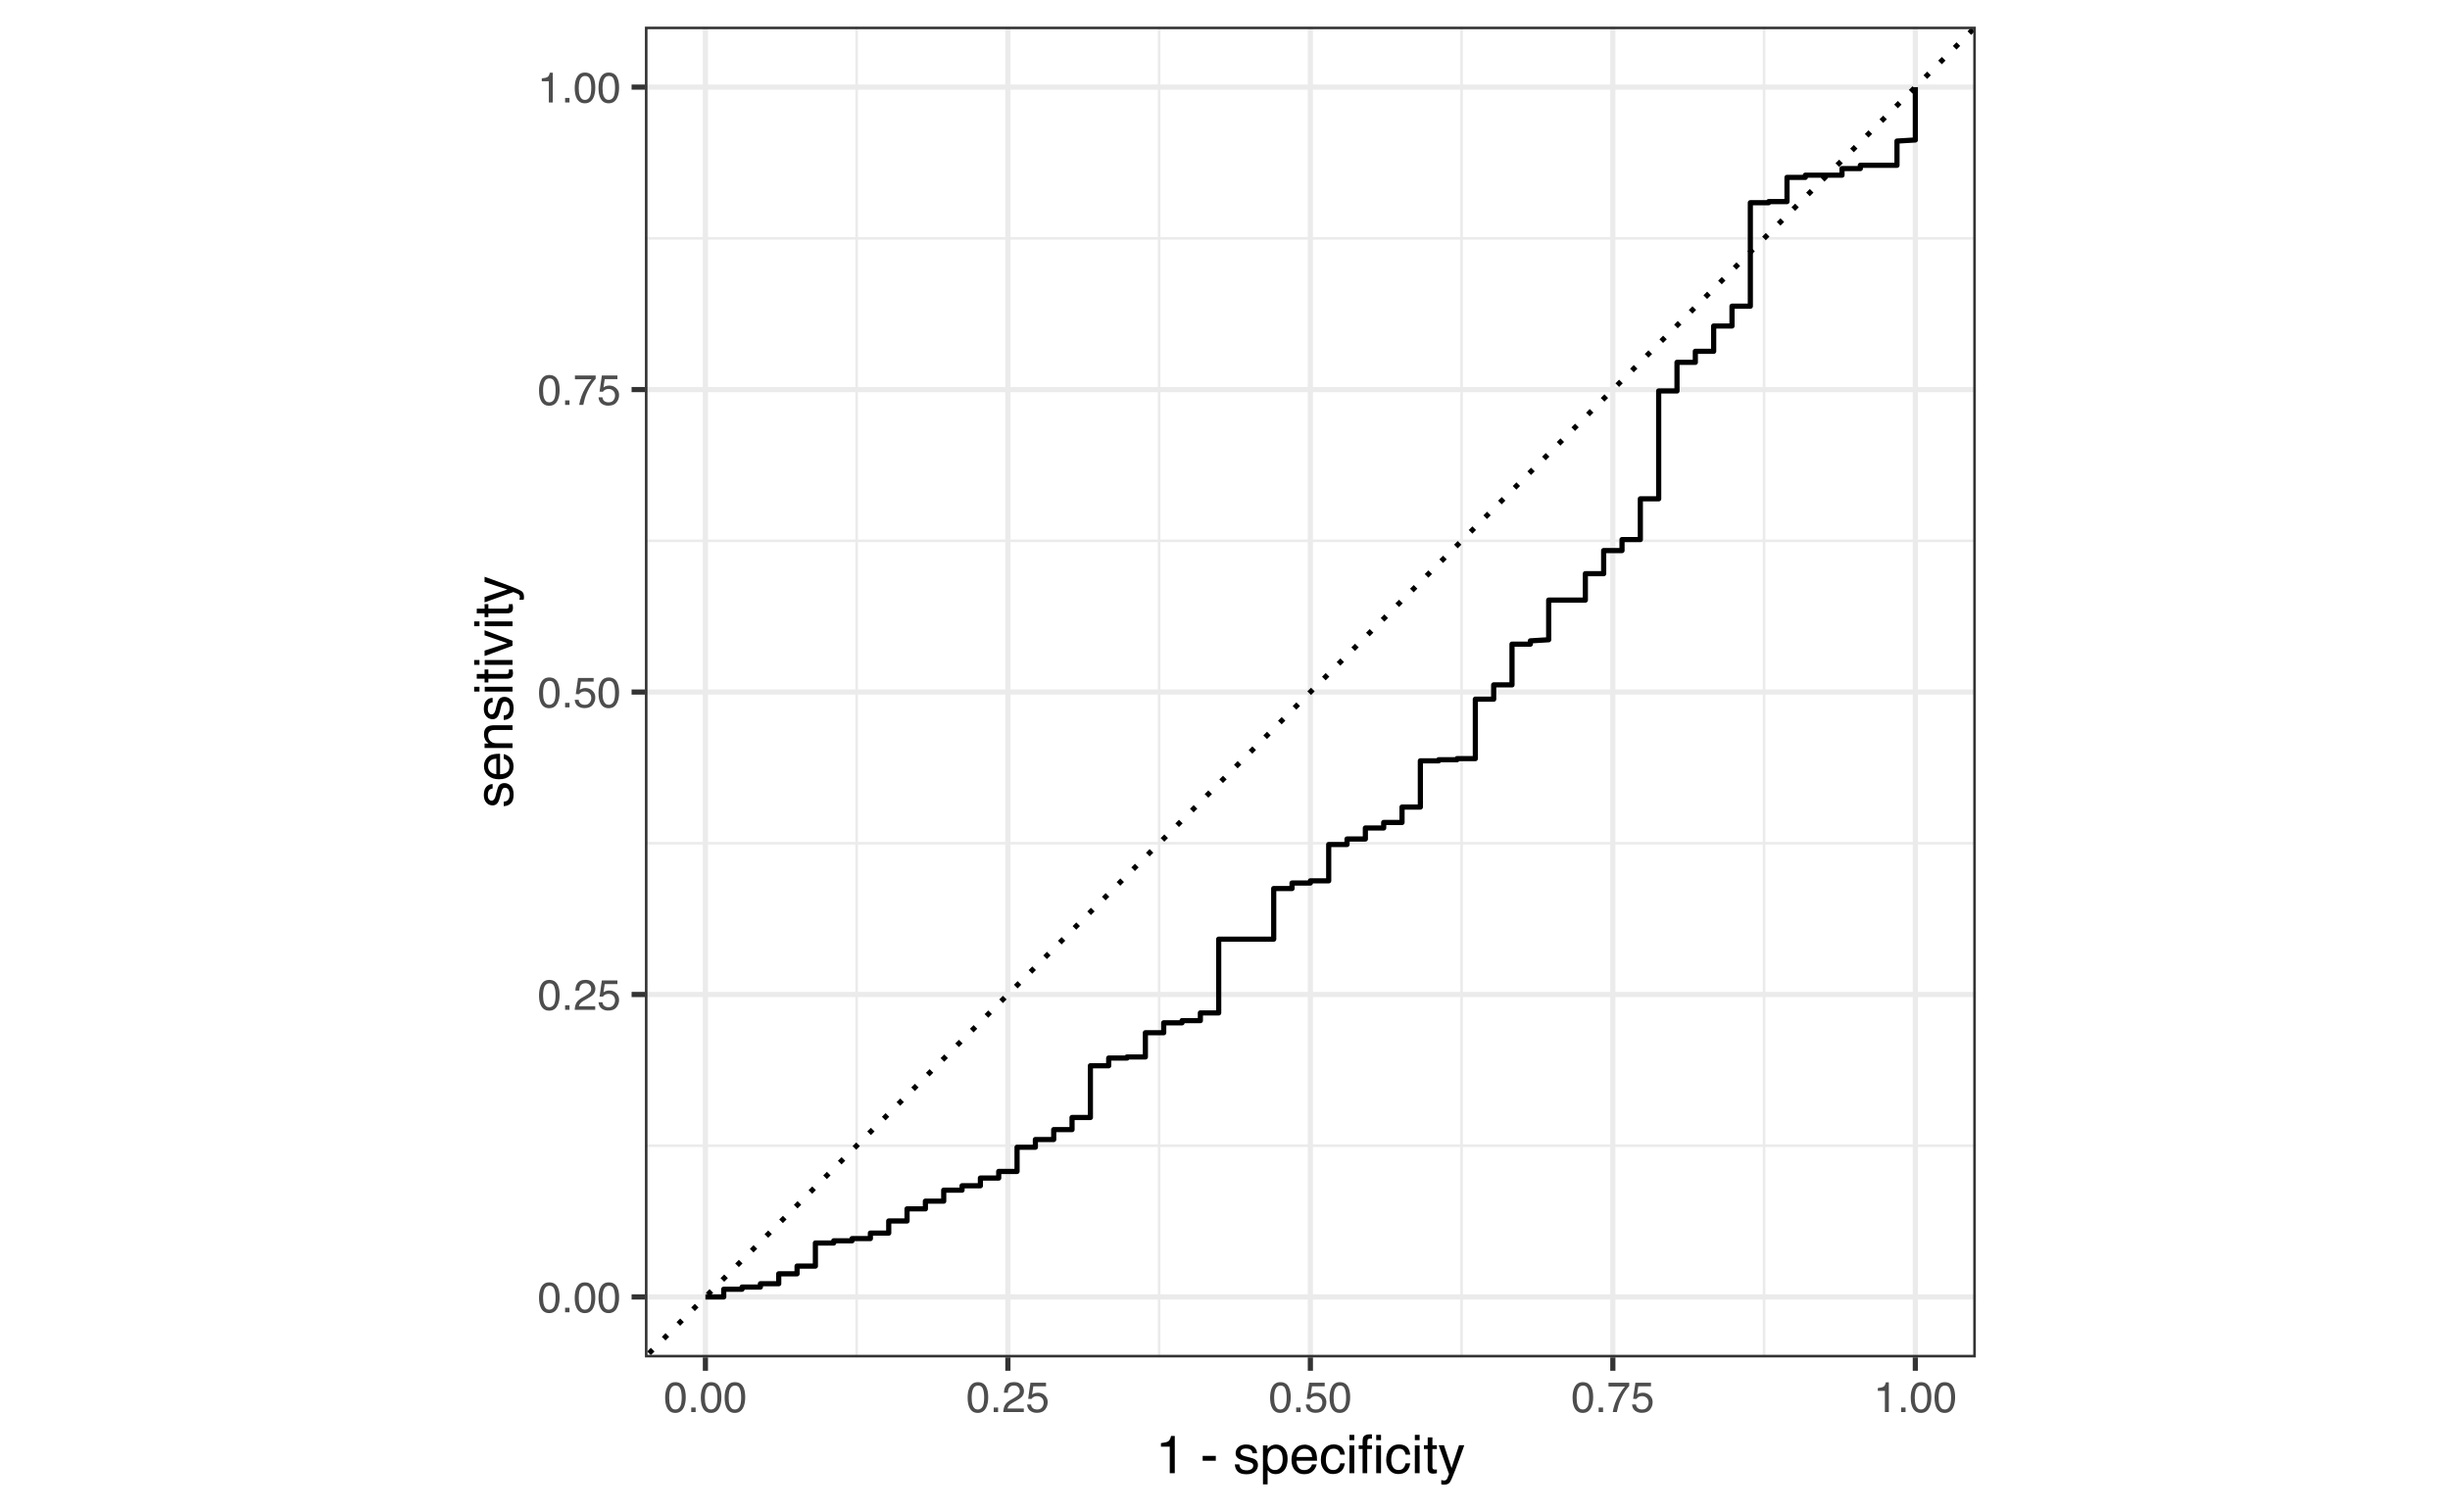
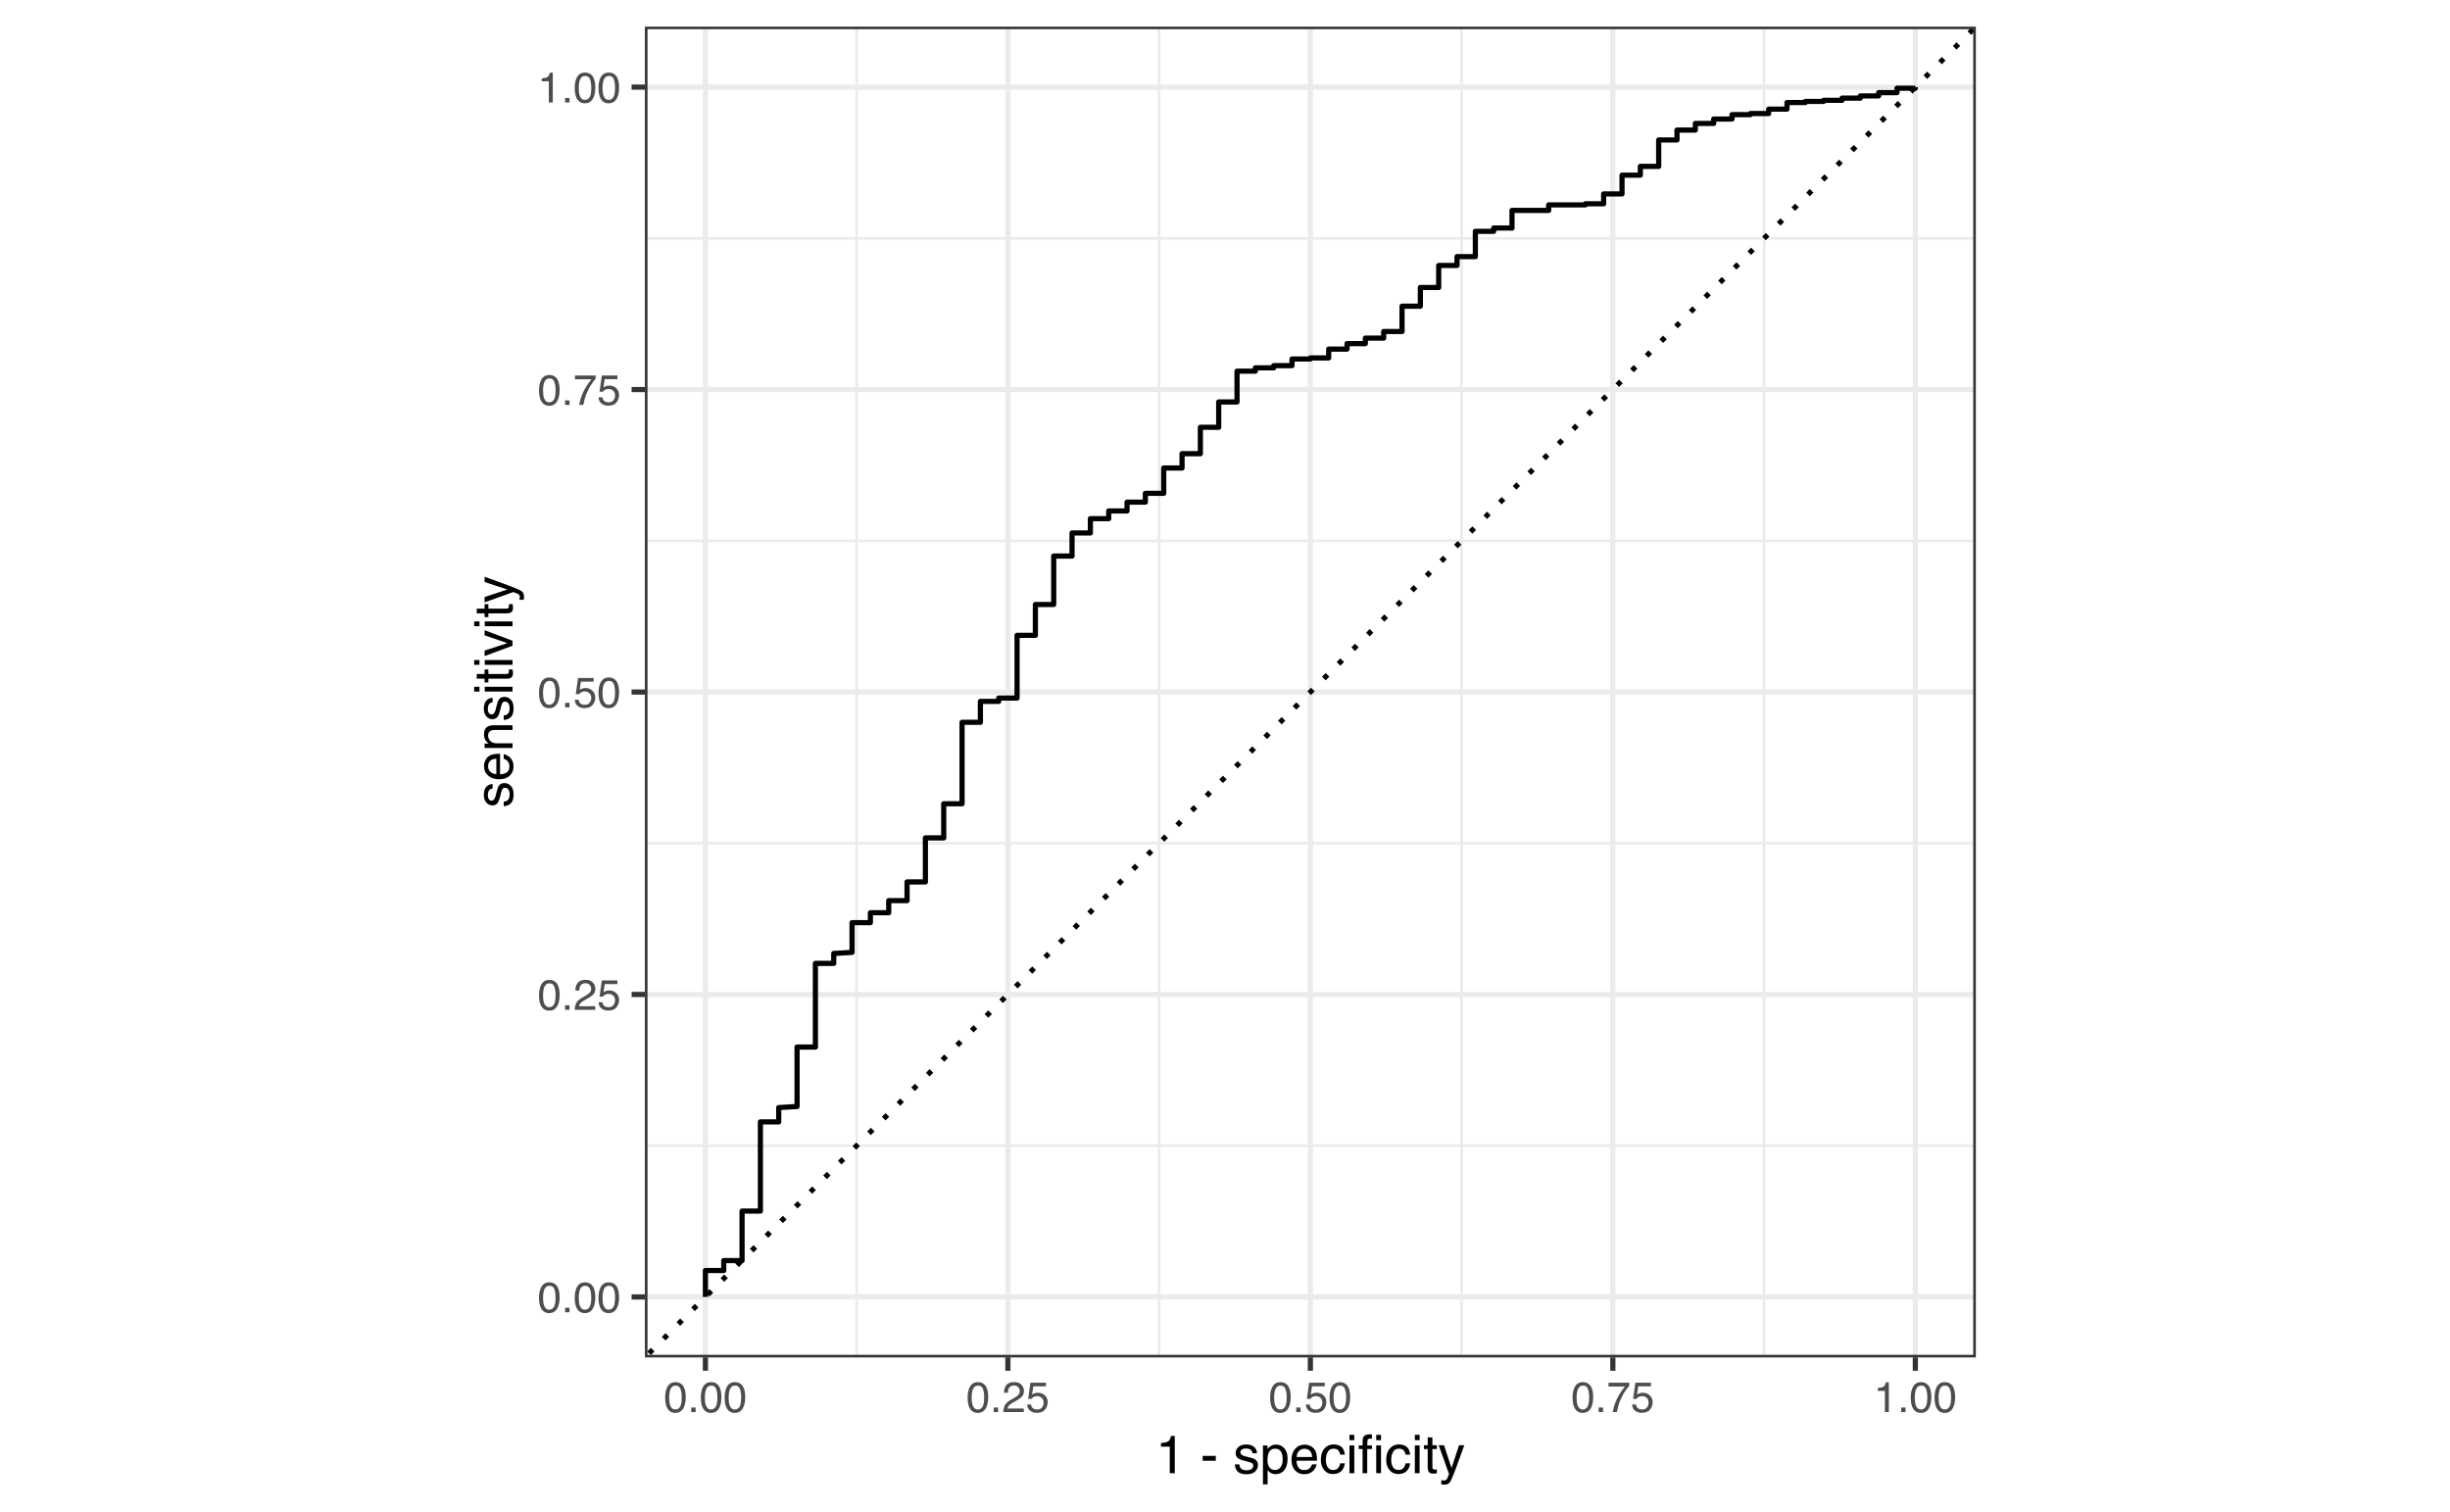
<svg xmlns="http://www.w3.org/2000/svg" xmlns:xlink="http://www.w3.org/1999/xlink" width="504pt" height="311pt" viewBox="0 0 504 311" version="1.1">
  <defs>
    <g>
      <symbol overflow="visible" id="glyph0-0">
        <path style="stroke:none;" d="M 0.281 0 L 0.281 -6.312 L 5.297 -6.312 L 5.297 0 Z M 4.5 -0.797 L 4.5 -5.516 L 1.078 -5.516 L 1.078 -0.797 Z M 4.5 -0.797 " />
      </symbol>
      <symbol overflow="visible" id="glyph0-1">
        <path style="stroke:none;" d="M 2.375 -6.156 C 3.176 -6.156 3.754 -5.828 4.109 -5.172 C 4.379 -4.66 4.516 -3.961 4.516 -3.078 C 4.516 -2.242 4.391 -1.555 4.141 -1.016 C 3.785 -0.223 3.195 0.172 2.375 0.172 C 1.633 0.172 1.082 -0.148 0.719 -0.797 C 0.426 -1.328 0.281 -2.047 0.281 -2.953 C 0.281 -3.648 0.367 -4.25 0.547 -4.75 C 0.879 -5.688 1.488 -6.156 2.375 -6.156 Z M 2.375 -0.531 C 2.77 -0.531 3.086 -0.707 3.328 -1.062 C 3.566 -1.426 3.688 -2.086 3.688 -3.047 C 3.688 -3.754 3.598 -4.332 3.422 -4.781 C 3.254 -5.227 2.922 -5.453 2.422 -5.453 C 1.973 -5.453 1.641 -5.238 1.422 -4.812 C 1.211 -4.383 1.109 -3.754 1.109 -2.922 C 1.109 -2.297 1.176 -1.789 1.312 -1.406 C 1.52 -0.82 1.875 -0.531 2.375 -0.531 Z M 2.375 -0.531 " />
      </symbol>
      <symbol overflow="visible" id="glyph0-2">
        <path style="stroke:none;" d="M 0.75 -0.938 L 1.656 -0.938 L 1.656 0 L 0.75 0 Z M 0.75 -0.938 " />
      </symbol>
      <symbol overflow="visible" id="glyph0-3">
        <path style="stroke:none;" d="M 0.281 0 C 0.301 -0.531 0.406 -0.988 0.594 -1.375 C 0.789 -1.77 1.164 -2.129 1.719 -2.453 L 2.547 -2.922 C 2.91 -3.141 3.164 -3.328 3.312 -3.484 C 3.551 -3.711 3.672 -3.984 3.672 -4.297 C 3.672 -4.648 3.562 -4.93 3.344 -5.141 C 3.133 -5.359 2.848 -5.469 2.484 -5.469 C 1.961 -5.469 1.598 -5.266 1.391 -4.859 C 1.285 -4.648 1.227 -4.352 1.219 -3.969 L 0.422 -3.969 C 0.43 -4.5 0.531 -4.938 0.719 -5.281 C 1.051 -5.875 1.645 -6.172 2.5 -6.172 C 3.195 -6.172 3.707 -5.977 4.031 -5.594 C 4.363 -5.219 4.531 -4.797 4.531 -4.328 C 4.531 -3.836 4.352 -3.414 4 -3.062 C 3.801 -2.863 3.441 -2.617 2.922 -2.328 L 2.344 -2 C 2.062 -1.844 1.836 -1.695 1.672 -1.562 C 1.391 -1.312 1.211 -1.035 1.141 -0.734 L 4.5 -0.734 L 4.5 0 Z M 0.281 0 " />
      </symbol>
      <symbol overflow="visible" id="glyph0-4">
        <path style="stroke:none;" d="M 1.094 -1.562 C 1.133 -1.125 1.336 -0.82 1.703 -0.656 C 1.879 -0.57 2.094 -0.531 2.344 -0.531 C 2.801 -0.531 3.141 -0.676 3.359 -0.969 C 3.578 -1.258 3.688 -1.582 3.688 -1.938 C 3.688 -2.363 3.555 -2.691 3.297 -2.922 C 3.035 -3.16 2.719 -3.281 2.344 -3.281 C 2.082 -3.281 1.852 -3.227 1.656 -3.125 C 1.469 -3.02 1.305 -2.879 1.172 -2.703 L 0.5 -2.734 L 0.969 -6.047 L 4.172 -6.047 L 4.172 -5.297 L 1.562 -5.297 L 1.297 -3.594 C 1.43 -3.695 1.566 -3.773 1.703 -3.828 C 1.93 -3.93 2.195 -3.984 2.5 -3.984 C 3.062 -3.984 3.535 -3.801 3.922 -3.438 C 4.316 -3.07 4.516 -2.609 4.516 -2.047 C 4.516 -1.461 4.332 -0.945 3.969 -0.5 C 3.613 -0.062 3.047 0.156 2.266 0.156 C 1.754 0.156 1.305 0.016 0.922 -0.266 C 0.547 -0.547 0.332 -0.977 0.281 -1.562 Z M 1.094 -1.562 " />
      </symbol>
      <symbol overflow="visible" id="glyph0-5">
        <path style="stroke:none;" d="M 4.594 -6.047 L 4.594 -5.375 C 4.395 -5.176 4.129 -4.836 3.797 -4.359 C 3.473 -3.891 3.188 -3.379 2.938 -2.828 C 2.688 -2.297 2.5 -1.812 2.375 -1.375 C 2.289 -1.082 2.18 -0.625 2.047 0 L 1.203 0 C 1.391 -1.176 1.816 -2.344 2.484 -3.5 C 2.879 -4.188 3.289 -4.773 3.719 -5.266 L 0.328 -5.266 L 0.328 -6.047 Z M 4.594 -6.047 " />
      </symbol>
      <symbol overflow="visible" id="glyph0-6">
        <path style="stroke:none;" d="M 0.844 -4.359 L 0.844 -4.953 C 1.395 -5.004 1.781 -5.094 2 -5.219 C 2.227 -5.344 2.395 -5.645 2.5 -6.125 L 3.109 -6.125 L 3.109 0 L 2.297 0 L 2.297 -4.359 Z M 0.844 -4.359 " />
      </symbol>
      <symbol overflow="visible" id="glyph1-0">
        <path style="stroke:none;" d="M 0.359 0 L 0.359 -7.891 L 6.625 -7.891 L 6.625 0 Z M 5.625 -0.984 L 5.625 -6.906 L 1.344 -6.906 L 1.344 -0.984 Z M 5.625 -0.984 " />
      </symbol>
      <symbol overflow="visible" id="glyph1-1">
        <path style="stroke:none;" d="M 1.047 -5.453 L 1.047 -6.188 C 1.742 -6.258 2.227 -6.375 2.5 -6.531 C 2.781 -6.688 2.988 -7.062 3.125 -7.656 L 3.891 -7.656 L 3.891 0 L 2.859 0 L 2.859 -5.453 Z M 1.047 -5.453 " />
      </symbol>
      <symbol overflow="visible" id="glyph1-2">
        <path style="stroke:none;" d="" />
      </symbol>
      <symbol overflow="visible" id="glyph1-3">
        <path style="stroke:none;" d="M 0.453 -3.562 L 3.156 -3.562 L 3.156 -2.562 L 0.453 -2.562 Z M 0.453 -3.562 " />
      </symbol>
      <symbol overflow="visible" id="glyph1-4">
        <path style="stroke:none;" d="M 1.281 -1.812 C 1.312 -1.488 1.395 -1.238 1.531 -1.062 C 1.77 -0.75 2.191 -0.594 2.797 -0.594 C 3.148 -0.594 3.461 -0.672 3.734 -0.828 C 4.004 -0.984 4.141 -1.223 4.141 -1.547 C 4.141 -1.797 4.031 -1.984 3.812 -2.109 C 3.676 -2.191 3.398 -2.285 2.984 -2.391 L 2.219 -2.578 C 1.727 -2.703 1.367 -2.836 1.141 -2.984 C 0.723 -3.254 0.516 -3.617 0.516 -4.078 C 0.516 -4.617 0.707 -5.055 1.094 -5.391 C 1.488 -5.734 2.02 -5.906 2.688 -5.906 C 3.551 -5.906 4.176 -5.648 4.562 -5.141 C 4.801 -4.816 4.914 -4.469 4.906 -4.094 L 4 -4.094 C 3.977 -4.312 3.898 -4.508 3.766 -4.688 C 3.547 -4.945 3.16 -5.078 2.609 -5.078 C 2.242 -5.078 1.969 -5.004 1.781 -4.859 C 1.594 -4.723 1.5 -4.539 1.5 -4.312 C 1.5 -4.062 1.625 -3.863 1.875 -3.719 C 2.008 -3.625 2.219 -3.539 2.5 -3.469 L 3.141 -3.312 C 3.836 -3.145 4.301 -2.984 4.531 -2.828 C 4.914 -2.578 5.109 -2.191 5.109 -1.672 C 5.109 -1.148 4.91 -0.703 4.516 -0.328 C 4.129 0.035 3.539 0.219 2.75 0.219 C 1.895 0.219 1.285 0.023 0.922 -0.359 C 0.566 -0.754 0.379 -1.238 0.359 -1.812 Z M 2.719 -5.891 Z M 2.719 -5.891 " />
      </symbol>
      <symbol overflow="visible" id="glyph1-5">
        <path style="stroke:none;" d="M 3.141 -0.656 C 3.586 -0.656 3.957 -0.844 4.25 -1.219 C 4.551 -1.594 4.703 -2.156 4.703 -2.906 C 4.703 -3.363 4.641 -3.758 4.516 -4.094 C 4.266 -4.727 3.805 -5.047 3.141 -5.047 C 2.461 -5.047 2.004 -4.711 1.766 -4.047 C 1.629 -3.68 1.562 -3.223 1.562 -2.672 C 1.562 -2.234 1.629 -1.859 1.766 -1.547 C 2.016 -0.953 2.473 -0.656 3.141 -0.656 Z M 0.641 -5.719 L 1.578 -5.719 L 1.578 -4.969 C 1.766 -5.227 1.973 -5.426 2.203 -5.562 C 2.535 -5.781 2.922 -5.891 3.359 -5.891 C 4.004 -5.891 4.555 -5.641 5.016 -5.141 C 5.473 -4.641 5.703 -3.926 5.703 -3 C 5.703 -1.75 5.375 -0.852 4.719 -0.312 C 4.301 0.02 3.816 0.188 3.266 0.188 C 2.828 0.188 2.461 0.094 2.172 -0.094 C 2.004 -0.195 1.812 -0.379 1.594 -0.641 L 1.594 2.297 L 0.641 2.297 Z M 0.641 -5.719 " />
      </symbol>
      <symbol overflow="visible" id="glyph1-6">
        <path style="stroke:none;" d="M 3.109 -5.875 C 3.516 -5.875 3.906 -5.781 4.281 -5.594 C 4.664 -5.406 4.961 -5.156 5.172 -4.844 C 5.359 -4.562 5.484 -4.223 5.547 -3.828 C 5.609 -3.566 5.641 -3.145 5.641 -2.562 L 1.422 -2.562 C 1.441 -1.977 1.578 -1.508 1.828 -1.156 C 2.086 -0.812 2.488 -0.641 3.031 -0.641 C 3.539 -0.641 3.945 -0.805 4.25 -1.141 C 4.414 -1.328 4.535 -1.551 4.609 -1.812 L 5.562 -1.812 C 5.531 -1.594 5.441 -1.352 5.297 -1.094 C 5.16 -0.832 5.004 -0.625 4.828 -0.469 C 4.535 -0.176 4.176 0.02 3.75 0.125 C 3.508 0.176 3.242 0.203 2.953 0.203 C 2.234 0.203 1.625 -0.055 1.125 -0.578 C 0.633 -1.098 0.391 -1.828 0.391 -2.766 C 0.391 -3.691 0.641 -4.441 1.141 -5.016 C 1.641 -5.586 2.297 -5.875 3.109 -5.875 Z M 4.641 -3.328 C 4.609 -3.754 4.52 -4.094 4.375 -4.344 C 4.102 -4.801 3.66 -5.031 3.047 -5.031 C 2.598 -5.031 2.223 -4.867 1.922 -4.547 C 1.629 -4.234 1.473 -3.828 1.453 -3.328 Z M 3.016 -5.891 Z M 3.016 -5.891 " />
      </symbol>
      <symbol overflow="visible" id="glyph1-7">
        <path style="stroke:none;" d="M 2.922 -5.922 C 3.578 -5.922 4.109 -5.758 4.516 -5.438 C 4.922 -5.125 5.164 -4.582 5.25 -3.812 L 4.297 -3.812 C 4.242 -4.164 4.113 -4.457 3.906 -4.688 C 3.707 -4.926 3.379 -5.047 2.922 -5.047 C 2.305 -5.047 1.867 -4.75 1.609 -4.156 C 1.43 -3.758 1.344 -3.273 1.344 -2.703 C 1.344 -2.129 1.461 -1.645 1.703 -1.25 C 1.953 -0.852 2.336 -0.656 2.859 -0.656 C 3.266 -0.656 3.582 -0.773 3.812 -1.016 C 4.051 -1.266 4.211 -1.602 4.297 -2.031 L 5.25 -2.031 C 5.133 -1.27 4.863 -0.711 4.438 -0.359 C 4.008 -0.004 3.457 0.172 2.781 0.172 C 2.031 0.172 1.43 -0.102 0.984 -0.656 C 0.535 -1.207 0.312 -1.895 0.312 -2.719 C 0.312 -3.727 0.555 -4.516 1.047 -5.078 C 1.535 -5.641 2.16 -5.922 2.922 -5.922 Z M 2.781 -5.891 Z M 2.781 -5.891 " />
      </symbol>
      <symbol overflow="visible" id="glyph1-8">
        <path style="stroke:none;" d="M 0.703 -5.719 L 1.688 -5.719 L 1.688 0 L 0.703 0 Z M 0.703 -7.891 L 1.688 -7.891 L 1.688 -6.797 L 0.703 -6.797 Z M 0.703 -7.891 " />
      </symbol>
      <symbol overflow="visible" id="glyph1-9">
        <path style="stroke:none;" d="M 0.953 -6.625 C 0.961 -7.031 1.031 -7.328 1.156 -7.516 C 1.383 -7.836 1.82 -8 2.469 -8 C 2.531 -8 2.594 -8 2.656 -8 C 2.719 -8 2.789 -7.992 2.875 -7.984 L 2.875 -7.094 C 2.77 -7.102 2.695 -7.109 2.656 -7.109 C 2.613 -7.109 2.57 -7.109 2.531 -7.109 C 2.238 -7.109 2.062 -7.031 2 -6.875 C 1.945 -6.727 1.922 -6.344 1.922 -5.719 L 2.875 -5.719 L 2.875 -4.969 L 1.906 -4.969 L 1.906 0 L 0.953 0 L 0.953 -4.969 L 0.156 -4.969 L 0.156 -5.719 L 0.953 -5.719 Z M 0.953 -6.625 " />
      </symbol>
      <symbol overflow="visible" id="glyph1-10">
        <path style="stroke:none;" d="M 0.906 -7.359 L 1.875 -7.359 L 1.875 -5.75 L 2.797 -5.75 L 2.797 -4.969 L 1.875 -4.969 L 1.875 -1.203 C 1.875 -1.004 1.941 -0.875 2.078 -0.812 C 2.16 -0.77 2.285 -0.75 2.453 -0.75 C 2.504 -0.75 2.555 -0.75 2.609 -0.75 C 2.66 -0.75 2.723 -0.754 2.797 -0.766 L 2.797 0 C 2.68 0.031 2.562 0.051 2.438 0.062 C 2.32 0.082 2.195 0.094 2.062 0.094 C 1.613 0.094 1.305 -0.02 1.141 -0.25 C 0.984 -0.488 0.906 -0.789 0.906 -1.156 L 0.906 -4.969 L 0.125 -4.969 L 0.125 -5.75 L 0.906 -5.75 Z M 0.906 -7.359 " />
      </symbol>
      <symbol overflow="visible" id="glyph1-11">
        <path style="stroke:none;" d="M 4.297 -5.75 L 5.375 -5.75 C 5.238 -5.383 4.938 -4.547 4.469 -3.234 C 4.113 -2.242 3.816 -1.438 3.578 -0.812 C 3.023 0.656 2.633 1.551 2.406 1.875 C 2.176 2.195 1.781 2.359 1.219 2.359 C 1.082 2.359 0.977 2.352 0.906 2.344 C 0.832 2.332 0.742 2.312 0.641 2.281 L 0.641 1.406 C 0.805 1.445 0.926 1.473 1 1.484 C 1.07 1.492 1.141 1.5 1.203 1.5 C 1.379 1.5 1.508 1.469 1.594 1.406 C 1.676 1.352 1.75 1.285 1.812 1.203 C 1.82 1.172 1.883 1.02 2 0.75 C 2.113 0.488 2.191 0.297 2.234 0.172 L 0.109 -5.75 L 1.203 -5.75 L 2.75 -1.062 Z M 2.75 -5.891 Z M 2.75 -5.891 " />
      </symbol>
      <symbol overflow="visible" id="glyph2-0">
        <path style="stroke:none;" d="M 0 -0.359 L -7.891 -0.359 L -7.891 -6.625 L 0 -6.625 Z M -0.984 -5.625 L -6.906 -5.625 L -6.906 -1.344 L -0.984 -1.344 Z M -0.984 -5.625 " />
      </symbol>
      <symbol overflow="visible" id="glyph2-1">
        <path style="stroke:none;" d="M -1.812 -1.281 C -1.488 -1.312 -1.238 -1.395 -1.062 -1.531 C -0.75 -1.77 -0.594 -2.191 -0.594 -2.797 C -0.594 -3.148 -0.672 -3.461 -0.828 -3.734 C -0.984 -4.004 -1.223 -4.141 -1.547 -4.141 C -1.797 -4.141 -1.984 -4.031 -2.109 -3.812 C -2.191 -3.676 -2.285 -3.398 -2.391 -2.984 L -2.578 -2.219 C -2.703 -1.727 -2.836 -1.367 -2.984 -1.141 C -3.254 -0.723 -3.617 -0.516 -4.078 -0.516 C -4.617 -0.516 -5.055 -0.707 -5.391 -1.094 C -5.734 -1.488 -5.906 -2.02 -5.906 -2.688 C -5.906 -3.551 -5.648 -4.176 -5.141 -4.562 C -4.816 -4.801 -4.469 -4.914 -4.094 -4.906 L -4.094 -4 C -4.312 -3.977 -4.508 -3.898 -4.688 -3.766 C -4.945 -3.547 -5.078 -3.16 -5.078 -2.609 C -5.078 -2.242 -5.004 -1.969 -4.859 -1.781 C -4.723 -1.594 -4.539 -1.5 -4.312 -1.5 C -4.062 -1.5 -3.863 -1.625 -3.719 -1.875 C -3.625 -2.008 -3.539 -2.219 -3.469 -2.5 L -3.312 -3.141 C -3.145 -3.836 -2.984 -4.301 -2.828 -4.531 C -2.578 -4.914 -2.191 -5.109 -1.672 -5.109 C -1.148 -5.109 -0.703 -4.91 -0.328 -4.516 C 0.035 -4.129 0.219 -3.539 0.219 -2.75 C 0.219 -1.895 0.023 -1.285 -0.359 -0.922 C -0.754 -0.566 -1.238 -0.379 -1.812 -0.359 Z M -5.891 -2.719 Z M -5.891 -2.719 " />
      </symbol>
      <symbol overflow="visible" id="glyph2-2">
        <path style="stroke:none;" d="M -5.875 -3.109 C -5.875 -3.516 -5.781 -3.906 -5.594 -4.281 C -5.406 -4.664 -5.156 -4.961 -4.844 -5.172 C -4.562 -5.359 -4.223 -5.484 -3.828 -5.547 C -3.566 -5.609 -3.145 -5.641 -2.562 -5.641 L -2.562 -1.422 C -1.977 -1.441 -1.508 -1.578 -1.156 -1.828 C -0.812 -2.086 -0.641 -2.488 -0.641 -3.031 C -0.641 -3.539 -0.805 -3.945 -1.141 -4.25 C -1.328 -4.414 -1.551 -4.535 -1.812 -4.609 L -1.812 -5.562 C -1.594 -5.531 -1.352 -5.441 -1.094 -5.297 C -0.832 -5.16 -0.625 -5.004 -0.469 -4.828 C -0.176 -4.535 0.02 -4.176 0.125 -3.75 C 0.176 -3.508 0.203 -3.242 0.203 -2.953 C 0.203 -2.234 -0.055 -1.625 -0.578 -1.125 C -1.098 -0.633 -1.828 -0.391 -2.766 -0.391 C -3.691 -0.391 -4.441 -0.641 -5.016 -1.141 C -5.586 -1.641 -5.875 -2.297 -5.875 -3.109 Z M -3.328 -4.641 C -3.754 -4.609 -4.094 -4.52 -4.344 -4.375 C -4.801 -4.102 -5.031 -3.66 -5.031 -3.047 C -5.031 -2.598 -4.867 -2.223 -4.547 -1.922 C -4.234 -1.629 -3.828 -1.473 -3.328 -1.453 Z M -5.891 -3.016 Z M -5.891 -3.016 " />
      </symbol>
      <symbol overflow="visible" id="glyph2-3">
        <path style="stroke:none;" d="M -5.75 -0.703 L -5.75 -1.625 L -4.938 -1.625 C -5.27 -1.895 -5.508 -2.18 -5.656 -2.484 C -5.801 -2.797 -5.875 -3.133 -5.875 -3.5 C -5.875 -4.32 -5.594 -4.875 -5.031 -5.156 C -4.719 -5.312 -4.27 -5.391 -3.688 -5.391 L 0 -5.391 L 0 -4.422 L -3.625 -4.422 C -3.977 -4.422 -4.258 -4.367 -4.469 -4.266 C -4.832 -4.086 -5.016 -3.773 -5.016 -3.328 C -5.016 -3.098 -4.988 -2.91 -4.938 -2.766 C -4.863 -2.492 -4.707 -2.258 -4.469 -2.062 C -4.281 -1.906 -4.082 -1.801 -3.875 -1.75 C -3.676 -1.695 -3.391 -1.672 -3.016 -1.672 L 0 -1.672 L 0 -0.703 Z M -5.891 -2.984 Z M -5.891 -2.984 " />
      </symbol>
      <symbol overflow="visible" id="glyph2-4">
        <path style="stroke:none;" d="M -5.719 -0.703 L -5.719 -1.688 L 0 -1.688 L 0 -0.703 Z M -7.891 -0.703 L -7.891 -1.688 L -6.797 -1.688 L -6.797 -0.703 Z M -7.891 -0.703 " />
      </symbol>
      <symbol overflow="visible" id="glyph2-5">
        <path style="stroke:none;" d="M -7.359 -0.906 L -7.359 -1.875 L -5.75 -1.875 L -5.75 -2.797 L -4.969 -2.797 L -4.969 -1.875 L -1.203 -1.875 C -1.004 -1.875 -0.875 -1.941 -0.812 -2.078 C -0.77 -2.16 -0.75 -2.285 -0.75 -2.453 C -0.75 -2.504 -0.75 -2.555 -0.75 -2.609 C -0.75 -2.66 -0.754 -2.723 -0.766 -2.797 L 0 -2.797 C 0.031 -2.68 0.051 -2.562 0.062 -2.438 C 0.082 -2.32 0.094 -2.195 0.094 -2.062 C 0.094 -1.613 -0.02 -1.305 -0.25 -1.141 C -0.488 -0.984 -0.789 -0.906 -1.156 -0.906 L -4.969 -0.906 L -4.969 -0.125 L -5.75 -0.125 L -5.75 -0.906 Z M -7.359 -0.906 " />
      </symbol>
      <symbol overflow="visible" id="glyph2-6">
        <path style="stroke:none;" d="M -5.75 -1.188 L -1.062 -2.719 L -5.75 -4.328 L -5.75 -5.375 L 0 -3.219 L 0 -2.188 L -5.75 -0.062 Z M -5.75 -1.188 " />
      </symbol>
      <symbol overflow="visible" id="glyph2-7">
        <path style="stroke:none;" d="M -5.75 -4.297 L -5.75 -5.375 C -5.383 -5.238 -4.547 -4.938 -3.234 -4.469 C -2.242 -4.113 -1.438 -3.816 -0.812 -3.578 C 0.656 -3.023 1.551 -2.633 1.875 -2.406 C 2.195 -2.176 2.359 -1.781 2.359 -1.219 C 2.359 -1.082 2.352 -0.977 2.344 -0.906 C 2.332 -0.832 2.312 -0.742 2.281 -0.641 L 1.406 -0.641 C 1.445 -0.805 1.473 -0.926 1.484 -1 C 1.492 -1.07 1.5 -1.141 1.5 -1.203 C 1.5 -1.379 1.469 -1.508 1.406 -1.594 C 1.352 -1.676 1.285 -1.75 1.203 -1.812 C 1.172 -1.82 1.02 -1.883 0.75 -2 C 0.488 -2.113 0.297 -2.191 0.172 -2.234 L -5.75 -0.109 L -5.75 -1.203 L -1.062 -2.75 Z M -5.891 -2.75 Z M -5.891 -2.75 " />
      </symbol>
    </g>
    <clipPath id="clip1">
      <path d="M 92.066 0 L 411.934 0 L 411.934 311 L 92.066 311 Z M 92.066 0 " />
    </clipPath>
    <clipPath id="clip2">
      <path d="M 132.668 5.48 L 406.457 5.48 L 406.457 279.27 L 132.668 279.27 Z M 132.668 5.48 " />
    </clipPath>
    <clipPath id="clip3">
      <path d="M 132.668 235 L 406.457 235 L 406.457 236 L 132.668 236 Z M 132.668 235 " />
    </clipPath>
    <clipPath id="clip4">
      <path d="M 132.668 173 L 406.457 173 L 406.457 174 L 132.668 174 Z M 132.668 173 " />
    </clipPath>
    <clipPath id="clip5">
      <path d="M 132.668 110 L 406.457 110 L 406.457 112 L 132.668 112 Z M 132.668 110 " />
    </clipPath>
    <clipPath id="clip6">
      <path d="M 132.668 48 L 406.457 48 L 406.457 50 L 132.668 50 Z M 132.668 48 " />
    </clipPath>
    <clipPath id="clip7">
      <path d="M 175 5.48 L 177 5.48 L 177 279.27 L 175 279.27 Z M 175 5.48 " />
    </clipPath>
    <clipPath id="clip8">
      <path d="M 238 5.48 L 239 5.48 L 239 279.27 L 238 279.27 Z M 238 5.48 " />
    </clipPath>
    <clipPath id="clip9">
      <path d="M 300 5.48 L 301 5.48 L 301 279.27 L 300 279.27 Z M 300 5.48 " />
    </clipPath>
    <clipPath id="clip10">
      <path d="M 362 5.48 L 364 5.48 L 364 279.27 L 362 279.27 Z M 362 5.48 " />
    </clipPath>
    <clipPath id="clip11">
      <path d="M 132.668 266 L 406.457 266 L 406.457 268 L 132.668 268 Z M 132.668 266 " />
    </clipPath>
    <clipPath id="clip12">
      <path d="M 132.668 204 L 406.457 204 L 406.457 206 L 132.668 206 Z M 132.668 204 " />
    </clipPath>
    <clipPath id="clip13">
      <path d="M 132.668 141 L 406.457 141 L 406.457 143 L 132.668 143 Z M 132.668 141 " />
    </clipPath>
    <clipPath id="clip14">
      <path d="M 132.668 79 L 406.457 79 L 406.457 81 L 132.668 81 Z M 132.668 79 " />
    </clipPath>
    <clipPath id="clip15">
      <path d="M 132.668 17 L 406.457 17 L 406.457 19 L 132.668 19 Z M 132.668 17 " />
    </clipPath>
    <clipPath id="clip16">
      <path d="M 144 5.48 L 146 5.48 L 146 279.27 L 144 279.27 Z M 144 5.48 " />
    </clipPath>
    <clipPath id="clip17">
      <path d="M 206 5.48 L 208 5.48 L 208 279.27 L 206 279.27 Z M 206 5.48 " />
    </clipPath>
    <clipPath id="clip18">
      <path d="M 269 5.48 L 271 5.48 L 271 279.27 L 269 279.27 Z M 269 5.48 " />
    </clipPath>
    <clipPath id="clip19">
      <path d="M 331 5.48 L 333 5.48 L 333 279.27 L 331 279.27 Z M 331 5.48 " />
    </clipPath>
    <clipPath id="clip20">
      <path d="M 393 5.48 L 395 5.48 L 395 279.27 L 393 279.27 Z M 393 5.48 " />
    </clipPath>
    <clipPath id="clip21">
      <path d="M 132.668 5.48 L 406.457 5.48 L 406.457 279.27 L 132.668 279.27 Z M 132.668 5.48 " />
    </clipPath>
  </defs>
-   <g id="surface1401">
+   <g id="surface1031">
    <rect x="0" y="0" width="504" height="311" style="fill:rgb(100%,100%,100%);fill-opacity:1;stroke:none;" />
    <g clip-path="url(#clip1)" clip-rule="nonzero">
      <path style="fill-rule:nonzero;fill:rgb(100%,100%,100%);fill-opacity:1;stroke-width:1.067;stroke-linecap:round;stroke-linejoin:round;stroke:rgb(100%,100%,100%);stroke-opacity:1;stroke-miterlimit:10;" d="M 92.066 311 L 411.934 311 L 411.934 0 L 92.066 0 Z M 92.066 311 " />
    </g>
    <g clip-path="url(#clip2)" clip-rule="nonzero">
      <path style=" stroke:none;fill-rule:nonzero;fill:rgb(100%,100%,100%);fill-opacity:1;" d="M 132.668 279.266 L 406.457 279.266 L 406.457 5.477 L 132.668 5.477 Z M 132.668 279.266 " />
    </g>
    <g clip-path="url(#clip3)" clip-rule="nonzero">
      <path style="fill:none;stroke-width:0.533;stroke-linecap:butt;stroke-linejoin:round;stroke:rgb(92.157%,92.157%,92.157%);stroke-opacity:1;stroke-miterlimit:10;" d="M 132.668 235.711 L 406.453 235.711 " />
    </g>
    <g clip-path="url(#clip4)" clip-rule="nonzero">
      <path style="fill:none;stroke-width:0.533;stroke-linecap:butt;stroke-linejoin:round;stroke:rgb(92.157%,92.157%,92.157%);stroke-opacity:1;stroke-miterlimit:10;" d="M 132.668 173.484 L 406.453 173.484 " />
    </g>
    <g clip-path="url(#clip5)" clip-rule="nonzero">
      <path style="fill:none;stroke-width:0.533;stroke-linecap:butt;stroke-linejoin:round;stroke:rgb(92.157%,92.157%,92.157%);stroke-opacity:1;stroke-miterlimit:10;" d="M 132.668 111.262 L 406.453 111.262 " />
    </g>
    <g clip-path="url(#clip6)" clip-rule="nonzero">
      <path style="fill:none;stroke-width:0.533;stroke-linecap:butt;stroke-linejoin:round;stroke:rgb(92.157%,92.157%,92.157%);stroke-opacity:1;stroke-miterlimit:10;" d="M 132.668 49.035 L 406.453 49.035 " />
    </g>
    <g clip-path="url(#clip7)" clip-rule="nonzero">
      <path style="fill:none;stroke-width:0.533;stroke-linecap:butt;stroke-linejoin:round;stroke:rgb(92.157%,92.157%,92.157%);stroke-opacity:1;stroke-miterlimit:10;" d="M 176.223 279.266 L 176.223 5.48 " />
    </g>
    <g clip-path="url(#clip8)" clip-rule="nonzero">
      <path style="fill:none;stroke-width:0.533;stroke-linecap:butt;stroke-linejoin:round;stroke:rgb(92.157%,92.157%,92.157%);stroke-opacity:1;stroke-miterlimit:10;" d="M 238.449 279.266 L 238.449 5.48 " />
    </g>
    <g clip-path="url(#clip9)" clip-rule="nonzero">
      <path style="fill:none;stroke-width:0.533;stroke-linecap:butt;stroke-linejoin:round;stroke:rgb(92.157%,92.157%,92.157%);stroke-opacity:1;stroke-miterlimit:10;" d="M 300.672 279.266 L 300.672 5.48 " />
    </g>
    <g clip-path="url(#clip10)" clip-rule="nonzero">
      <path style="fill:none;stroke-width:0.533;stroke-linecap:butt;stroke-linejoin:round;stroke:rgb(92.157%,92.157%,92.157%);stroke-opacity:1;stroke-miterlimit:10;" d="M 362.898 279.266 L 362.898 5.48 " />
    </g>
    <g clip-path="url(#clip11)" clip-rule="nonzero">
      <path style="fill:none;stroke-width:1.067;stroke-linecap:butt;stroke-linejoin:round;stroke:rgb(92.157%,92.157%,92.157%);stroke-opacity:1;stroke-miterlimit:10;" d="M 132.668 266.824 L 406.453 266.824 " />
    </g>
    <g clip-path="url(#clip12)" clip-rule="nonzero">
      <path style="fill:none;stroke-width:1.067;stroke-linecap:butt;stroke-linejoin:round;stroke:rgb(92.157%,92.157%,92.157%);stroke-opacity:1;stroke-miterlimit:10;" d="M 132.668 204.598 L 406.453 204.598 " />
    </g>
    <g clip-path="url(#clip13)" clip-rule="nonzero">
      <path style="fill:none;stroke-width:1.067;stroke-linecap:butt;stroke-linejoin:round;stroke:rgb(92.157%,92.157%,92.157%);stroke-opacity:1;stroke-miterlimit:10;" d="M 132.668 142.375 L 406.453 142.375 " />
    </g>
    <g clip-path="url(#clip14)" clip-rule="nonzero">
      <path style="fill:none;stroke-width:1.067;stroke-linecap:butt;stroke-linejoin:round;stroke:rgb(92.157%,92.157%,92.157%);stroke-opacity:1;stroke-miterlimit:10;" d="M 132.668 80.148 L 406.453 80.148 " />
    </g>
    <g clip-path="url(#clip15)" clip-rule="nonzero">
      <path style="fill:none;stroke-width:1.067;stroke-linecap:butt;stroke-linejoin:round;stroke:rgb(92.157%,92.157%,92.157%);stroke-opacity:1;stroke-miterlimit:10;" d="M 132.668 17.926 L 406.453 17.926 " />
    </g>
    <g clip-path="url(#clip16)" clip-rule="nonzero">
      <path style="fill:none;stroke-width:1.067;stroke-linecap:butt;stroke-linejoin:round;stroke:rgb(92.157%,92.157%,92.157%);stroke-opacity:1;stroke-miterlimit:10;" d="M 145.113 279.266 L 145.113 5.48 " />
    </g>
    <g clip-path="url(#clip17)" clip-rule="nonzero">
      <path style="fill:none;stroke-width:1.067;stroke-linecap:butt;stroke-linejoin:round;stroke:rgb(92.157%,92.157%,92.157%);stroke-opacity:1;stroke-miterlimit:10;" d="M 207.336 279.266 L 207.336 5.48 " />
    </g>
    <g clip-path="url(#clip18)" clip-rule="nonzero">
      <path style="fill:none;stroke-width:1.067;stroke-linecap:butt;stroke-linejoin:round;stroke:rgb(92.157%,92.157%,92.157%);stroke-opacity:1;stroke-miterlimit:10;" d="M 269.562 279.266 L 269.562 5.48 " />
    </g>
    <g clip-path="url(#clip19)" clip-rule="nonzero">
      <path style="fill:none;stroke-width:1.067;stroke-linecap:butt;stroke-linejoin:round;stroke:rgb(92.157%,92.157%,92.157%);stroke-opacity:1;stroke-miterlimit:10;" d="M 331.785 279.266 L 331.785 5.48 " />
    </g>
    <g clip-path="url(#clip20)" clip-rule="nonzero">
      <path style="fill:none;stroke-width:1.067;stroke-linecap:butt;stroke-linejoin:round;stroke:rgb(92.157%,92.157%,92.157%);stroke-opacity:1;stroke-miterlimit:10;" d="M 394.012 279.266 L 394.012 5.48 " />
    </g>
-     <path style="fill:none;stroke-width:1.067;stroke-linecap:butt;stroke-linejoin:round;stroke:rgb(0%,0%,0%);stroke-opacity:1;stroke-miterlimit:10;" d="M 394.012 17.926 L 394.012 28.797 L 390.238 29.023 L 390.238 34.004 L 382.695 34.004 L 382.695 34.684 L 378.926 34.684 L 378.926 36.043 L 371.383 36.043 L 371.383 36.496 L 367.613 36.496 L 367.613 41.477 L 363.84 41.477 L 363.84 41.703 L 360.07 41.703 L 360.07 62.992 L 356.297 62.992 L 356.297 67.07 L 352.527 67.07 L 352.527 72.277 L 348.754 72.277 L 348.754 74.543 L 344.984 74.543 L 344.984 80.434 L 341.215 80.434 L 341.215 102.625 L 337.441 102.625 L 337.441 111.008 L 333.672 111.008 L 333.672 113.27 L 329.898 113.27 L 329.898 118.027 L 326.129 118.027 L 326.129 123.461 L 318.586 123.461 L 318.586 131.617 L 314.816 131.844 L 314.816 132.523 L 311.043 132.523 L 311.043 140.902 L 307.273 140.902 L 307.273 143.844 L 303.5 143.844 L 303.5 156.074 L 299.73 156.074 L 299.73 156.301 L 295.961 156.301 L 295.961 156.527 L 292.188 156.527 L 292.188 166.039 L 288.418 166.039 L 288.418 169.211 L 284.645 169.211 L 284.645 170.344 L 280.875 170.344 L 280.875 172.609 L 277.102 172.609 L 277.102 173.742 L 273.332 173.742 L 273.332 181.215 L 269.562 181.215 L 269.562 181.668 L 265.789 181.668 L 265.789 182.801 L 262.02 182.801 L 262.02 193.219 L 250.703 193.219 L 250.703 208.391 L 246.934 208.391 L 246.934 209.977 L 243.164 209.977 L 243.164 210.43 L 239.391 210.43 L 239.391 212.469 L 235.621 212.469 L 235.621 217.449 L 231.848 217.449 L 231.848 217.676 L 228.078 217.676 L 228.078 219.262 L 224.309 219.262 L 224.309 229.906 L 220.535 229.906 L 220.535 232.398 L 216.766 232.398 L 216.766 234.438 L 212.992 234.438 L 212.992 236.023 L 209.223 236.023 L 209.223 241.004 L 205.449 241.004 L 205.449 242.363 L 201.68 242.363 L 201.68 243.949 L 197.91 243.949 L 197.91 244.855 L 194.137 244.855 L 194.137 247.117 L 190.367 247.117 L 190.367 248.703 L 186.594 248.703 L 186.594 251.195 L 182.824 251.195 L 182.824 253.688 L 179.051 253.688 L 179.051 254.82 L 175.281 254.82 L 175.281 255.273 L 171.512 255.273 L 171.512 255.727 L 167.738 255.727 L 167.738 260.48 L 163.969 260.48 L 163.969 262.066 L 160.195 262.066 L 160.195 264.105 L 156.426 264.105 L 156.426 264.785 L 152.652 264.785 L 152.652 265.238 L 148.883 265.238 L 148.883 266.824 L 145.113 266.824 " />
+     <path style="fill:none;stroke-width:1.067;stroke-linecap:butt;stroke-linejoin:round;stroke:rgb(0%,0%,0%);stroke-opacity:1;stroke-miterlimit:10;" d="M 394.012 17.926 L 394.012 18.152 L 390.238 18.152 L 390.238 19.059 L 386.469 19.059 L 386.469 19.734 L 382.695 19.734 L 382.695 20.188 L 378.926 20.188 L 378.926 20.641 L 375.152 20.641 L 375.152 20.867 L 371.383 20.867 L 371.383 21.094 L 367.613 21.094 L 367.613 22.453 L 363.84 22.453 L 363.84 23.359 L 360.07 23.359 L 360.07 23.586 L 356.297 23.586 L 356.297 24.492 L 352.527 24.492 L 352.527 25.398 L 348.754 25.398 L 348.754 26.758 L 344.984 26.758 L 344.984 28.797 L 341.215 28.797 L 341.215 34.23 L 337.441 34.23 L 337.441 36.043 L 333.672 36.043 L 333.672 39.895 L 329.898 39.895 L 329.898 41.93 L 326.129 41.93 L 326.129 42.156 L 318.586 42.156 L 318.586 43.289 L 311.043 43.289 L 311.043 46.914 L 307.273 46.914 L 307.273 47.594 L 303.5 47.594 L 303.5 52.801 L 299.73 52.801 L 299.73 54.613 L 295.961 54.613 L 295.961 59.145 L 292.188 59.145 L 292.188 62.992 L 288.418 62.992 L 288.418 68.203 L 284.645 68.203 L 284.645 69.562 L 280.875 69.562 L 280.875 70.695 L 277.102 70.695 L 277.102 71.824 L 273.332 71.824 L 273.332 73.637 L 269.562 73.637 L 269.562 73.863 L 265.789 73.863 L 265.789 75.223 L 262.02 75.223 L 262.02 75.676 L 258.246 75.676 L 258.246 76.355 L 254.477 76.355 L 254.477 82.695 L 250.703 82.695 L 250.703 87.906 L 246.934 87.906 L 246.934 93.34 L 243.164 93.34 L 243.164 96.285 L 239.391 96.285 L 239.391 101.496 L 235.621 101.496 L 235.621 103.305 L 231.848 103.305 L 231.848 105.117 L 228.078 105.117 L 228.078 106.703 L 224.309 106.703 L 224.309 109.648 L 220.535 109.648 L 220.535 114.402 L 216.766 114.402 L 216.766 124.367 L 212.992 124.367 L 212.992 130.711 L 209.223 130.711 L 209.223 143.617 L 205.449 143.617 L 205.449 144.297 L 201.68 144.297 L 201.68 148.602 L 197.91 148.602 L 197.91 165.359 L 194.137 165.359 L 194.137 172.383 L 190.367 172.383 L 190.367 181.441 L 186.594 181.441 L 186.594 185.289 L 182.824 185.289 L 182.824 187.781 L 179.051 187.781 L 179.051 189.82 L 175.281 189.82 L 175.281 195.934 L 171.512 196.16 L 171.512 198.199 L 167.738 198.199 L 167.738 215.414 L 163.969 215.414 L 163.969 227.641 L 160.195 227.867 L 160.195 230.812 L 156.426 230.812 L 156.426 249.156 L 152.652 249.156 L 152.652 259.348 L 148.883 259.348 L 148.883 261.387 L 145.113 261.387 L 145.113 266.824 " />
    <g clip-path="url(#clip21)" clip-rule="nonzero">
      <path style="fill:none;stroke-width:1.067;stroke-linecap:butt;stroke-linejoin:round;stroke:rgb(0%,0%,0%);stroke-opacity:1;stroke-dasharray:1.067,3.201;stroke-miterlimit:10;" d="M -141.121 553.055 L 680.242 -268.309 " />
      <path style="fill:none;stroke-width:1.067;stroke-linecap:round;stroke-linejoin:round;stroke:rgb(20%,20%,20%);stroke-opacity:1;stroke-miterlimit:10;" d="M 132.668 279.266 L 406.457 279.266 L 406.457 5.477 L 132.668 5.477 Z M 132.668 279.266 " />
    </g>
    <g style="fill:rgb(30.196%,30.196%,30.196%);fill-opacity:1;">
      <use xlink:href="#glyph0-1" x="110.605" y="269.98" />
      <use xlink:href="#glyph0-2" x="115.5" y="269.98" />
      <use xlink:href="#glyph0-1" x="117.945" y="269.98" />
      <use xlink:href="#glyph0-1" x="122.839" y="269.98" />
    </g>
    <g style="fill:rgb(30.196%,30.196%,30.196%);fill-opacity:1;">
      <use xlink:href="#glyph0-1" x="110.605" y="207.754" />
      <use xlink:href="#glyph0-2" x="115.5" y="207.754" />
      <use xlink:href="#glyph0-3" x="117.945" y="207.754" />
      <use xlink:href="#glyph0-4" x="122.839" y="207.754" />
    </g>
    <g style="fill:rgb(30.196%,30.196%,30.196%);fill-opacity:1;">
      <use xlink:href="#glyph0-1" x="110.605" y="145.531" />
      <use xlink:href="#glyph0-2" x="115.5" y="145.531" />
      <use xlink:href="#glyph0-4" x="117.945" y="145.531" />
      <use xlink:href="#glyph0-1" x="122.839" y="145.531" />
    </g>
    <g style="fill:rgb(30.196%,30.196%,30.196%);fill-opacity:1;">
      <use xlink:href="#glyph0-1" x="110.605" y="83.305" />
      <use xlink:href="#glyph0-2" x="115.5" y="83.305" />
      <use xlink:href="#glyph0-5" x="117.945" y="83.305" />
      <use xlink:href="#glyph0-4" x="122.839" y="83.305" />
    </g>
    <g style="fill:rgb(30.196%,30.196%,30.196%);fill-opacity:1;">
      <use xlink:href="#glyph0-6" x="110.605" y="21.082" />
      <use xlink:href="#glyph0-2" x="115.5" y="21.082" />
      <use xlink:href="#glyph0-1" x="117.945" y="21.082" />
      <use xlink:href="#glyph0-1" x="122.839" y="21.082" />
    </g>
    <path style="fill:none;stroke-width:1.067;stroke-linecap:butt;stroke-linejoin:round;stroke:rgb(20%,20%,20%);stroke-opacity:1;stroke-miterlimit:10;" d="M 129.926 266.824 L 132.668 266.824 " />
    <path style="fill:none;stroke-width:1.067;stroke-linecap:butt;stroke-linejoin:round;stroke:rgb(20%,20%,20%);stroke-opacity:1;stroke-miterlimit:10;" d="M 129.926 204.598 L 132.668 204.598 " />
    <path style="fill:none;stroke-width:1.067;stroke-linecap:butt;stroke-linejoin:round;stroke:rgb(20%,20%,20%);stroke-opacity:1;stroke-miterlimit:10;" d="M 129.926 142.375 L 132.668 142.375 " />
    <path style="fill:none;stroke-width:1.067;stroke-linecap:butt;stroke-linejoin:round;stroke:rgb(20%,20%,20%);stroke-opacity:1;stroke-miterlimit:10;" d="M 129.926 80.148 L 132.668 80.148 " />
    <path style="fill:none;stroke-width:1.067;stroke-linecap:butt;stroke-linejoin:round;stroke:rgb(20%,20%,20%);stroke-opacity:1;stroke-miterlimit:10;" d="M 129.926 17.926 L 132.668 17.926 " />
    <path style="fill:none;stroke-width:1.067;stroke-linecap:butt;stroke-linejoin:round;stroke:rgb(20%,20%,20%);stroke-opacity:1;stroke-miterlimit:10;" d="M 145.113 282.008 L 145.113 279.266 " />
    <path style="fill:none;stroke-width:1.067;stroke-linecap:butt;stroke-linejoin:round;stroke:rgb(20%,20%,20%);stroke-opacity:1;stroke-miterlimit:10;" d="M 207.336 282.008 L 207.336 279.266 " />
    <path style="fill:none;stroke-width:1.067;stroke-linecap:butt;stroke-linejoin:round;stroke:rgb(20%,20%,20%);stroke-opacity:1;stroke-miterlimit:10;" d="M 269.562 282.008 L 269.562 279.266 " />
    <path style="fill:none;stroke-width:1.067;stroke-linecap:butt;stroke-linejoin:round;stroke:rgb(20%,20%,20%);stroke-opacity:1;stroke-miterlimit:10;" d="M 331.785 282.008 L 331.785 279.266 " />
    <path style="fill:none;stroke-width:1.067;stroke-linecap:butt;stroke-linejoin:round;stroke:rgb(20%,20%,20%);stroke-opacity:1;stroke-miterlimit:10;" d="M 394.012 282.008 L 394.012 279.266 " />
    <g style="fill:rgb(30.196%,30.196%,30.196%);fill-opacity:1;">
      <use xlink:href="#glyph0-1" x="136.551" y="290.512" />
      <use xlink:href="#glyph0-2" x="141.445" y="290.512" />
      <use xlink:href="#glyph0-1" x="143.89" y="290.512" />
      <use xlink:href="#glyph0-1" x="148.784" y="290.512" />
    </g>
    <g style="fill:rgb(30.196%,30.196%,30.196%);fill-opacity:1;">
      <use xlink:href="#glyph0-1" x="198.773" y="290.512" />
      <use xlink:href="#glyph0-2" x="203.668" y="290.512" />
      <use xlink:href="#glyph0-3" x="206.113" y="290.512" />
      <use xlink:href="#glyph0-4" x="211.007" y="290.512" />
    </g>
    <g style="fill:rgb(30.196%,30.196%,30.196%);fill-opacity:1;">
      <use xlink:href="#glyph0-1" x="261" y="290.512" />
      <use xlink:href="#glyph0-2" x="265.894" y="290.512" />
      <use xlink:href="#glyph0-4" x="268.339" y="290.512" />
      <use xlink:href="#glyph0-1" x="273.233" y="290.512" />
    </g>
    <g style="fill:rgb(30.196%,30.196%,30.196%);fill-opacity:1;">
      <use xlink:href="#glyph0-1" x="323.223" y="290.512" />
      <use xlink:href="#glyph0-2" x="328.117" y="290.512" />
      <use xlink:href="#glyph0-5" x="330.562" y="290.512" />
      <use xlink:href="#glyph0-4" x="335.456" y="290.512" />
    </g>
    <g style="fill:rgb(30.196%,30.196%,30.196%);fill-opacity:1;">
      <use xlink:href="#glyph0-6" x="385.449" y="290.512" />
      <use xlink:href="#glyph0-2" x="390.343" y="290.512" />
      <use xlink:href="#glyph0-1" x="392.788" y="290.512" />
      <use xlink:href="#glyph0-1" x="397.682" y="290.512" />
    </g>
    <g style="fill:rgb(0%,0%,0%);fill-opacity:1;">
      <use xlink:href="#glyph1-1" x="237.777" y="303.086" />
      <use xlink:href="#glyph1-2" x="243.895" y="303.086" />
      <use xlink:href="#glyph1-3" x="246.951" y="303.086" />
      <use xlink:href="#glyph1-2" x="250.614" y="303.086" />
      <use xlink:href="#glyph1-4" x="253.67" y="303.086" />
      <use xlink:href="#glyph1-5" x="259.17" y="303.086" />
      <use xlink:href="#glyph1-6" x="265.288" y="303.086" />
      <use xlink:href="#glyph1-7" x="271.406" y="303.086" />
      <use xlink:href="#glyph1-8" x="276.906" y="303.086" />
      <use xlink:href="#glyph1-9" x="279.35" y="303.086" />
      <use xlink:href="#glyph1-8" x="282.406" y="303.086" />
      <use xlink:href="#glyph1-7" x="284.85" y="303.086" />
      <use xlink:href="#glyph1-8" x="290.35" y="303.086" />
      <use xlink:href="#glyph1-10" x="292.793" y="303.086" />
      <use xlink:href="#glyph1-11" x="295.85" y="303.086" />
    </g>
    <g style="fill:rgb(0%,0%,0%);fill-opacity:1;">
      <use xlink:href="#glyph2-1" x="105.434" y="166.215" />
      <use xlink:href="#glyph2-2" x="105.434" y="160.715" />
      <use xlink:href="#glyph2-3" x="105.434" y="154.597" />
      <use xlink:href="#glyph2-1" x="105.434" y="148.479" />
      <use xlink:href="#glyph2-4" x="105.434" y="142.979" />
      <use xlink:href="#glyph2-5" x="105.434" y="140.536" />
      <use xlink:href="#glyph2-4" x="105.434" y="137.479" />
      <use xlink:href="#glyph2-6" x="105.434" y="135.036" />
      <use xlink:href="#glyph2-4" x="105.434" y="129.536" />
      <use xlink:href="#glyph2-5" x="105.434" y="127.092" />
      <use xlink:href="#glyph2-7" x="105.434" y="124.036" />
    </g>
  </g>
</svg>
